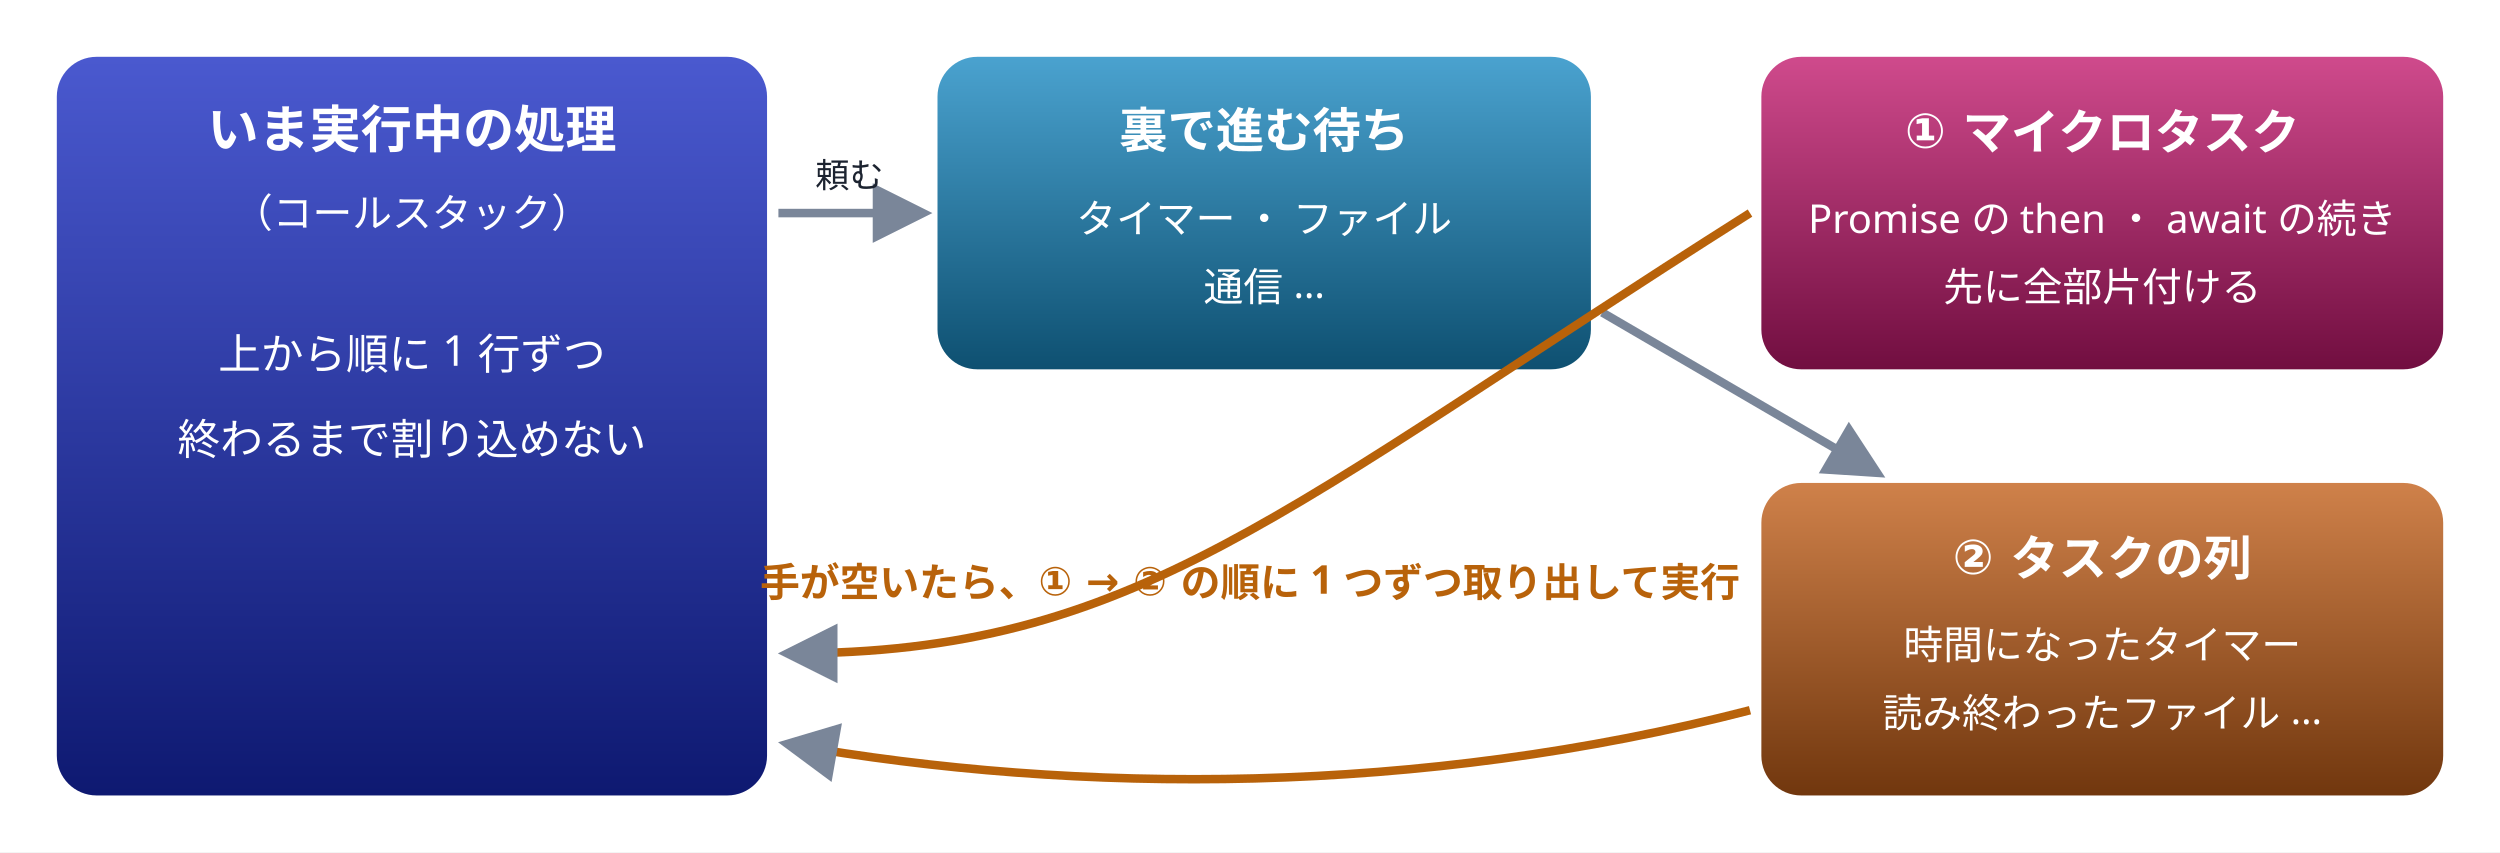
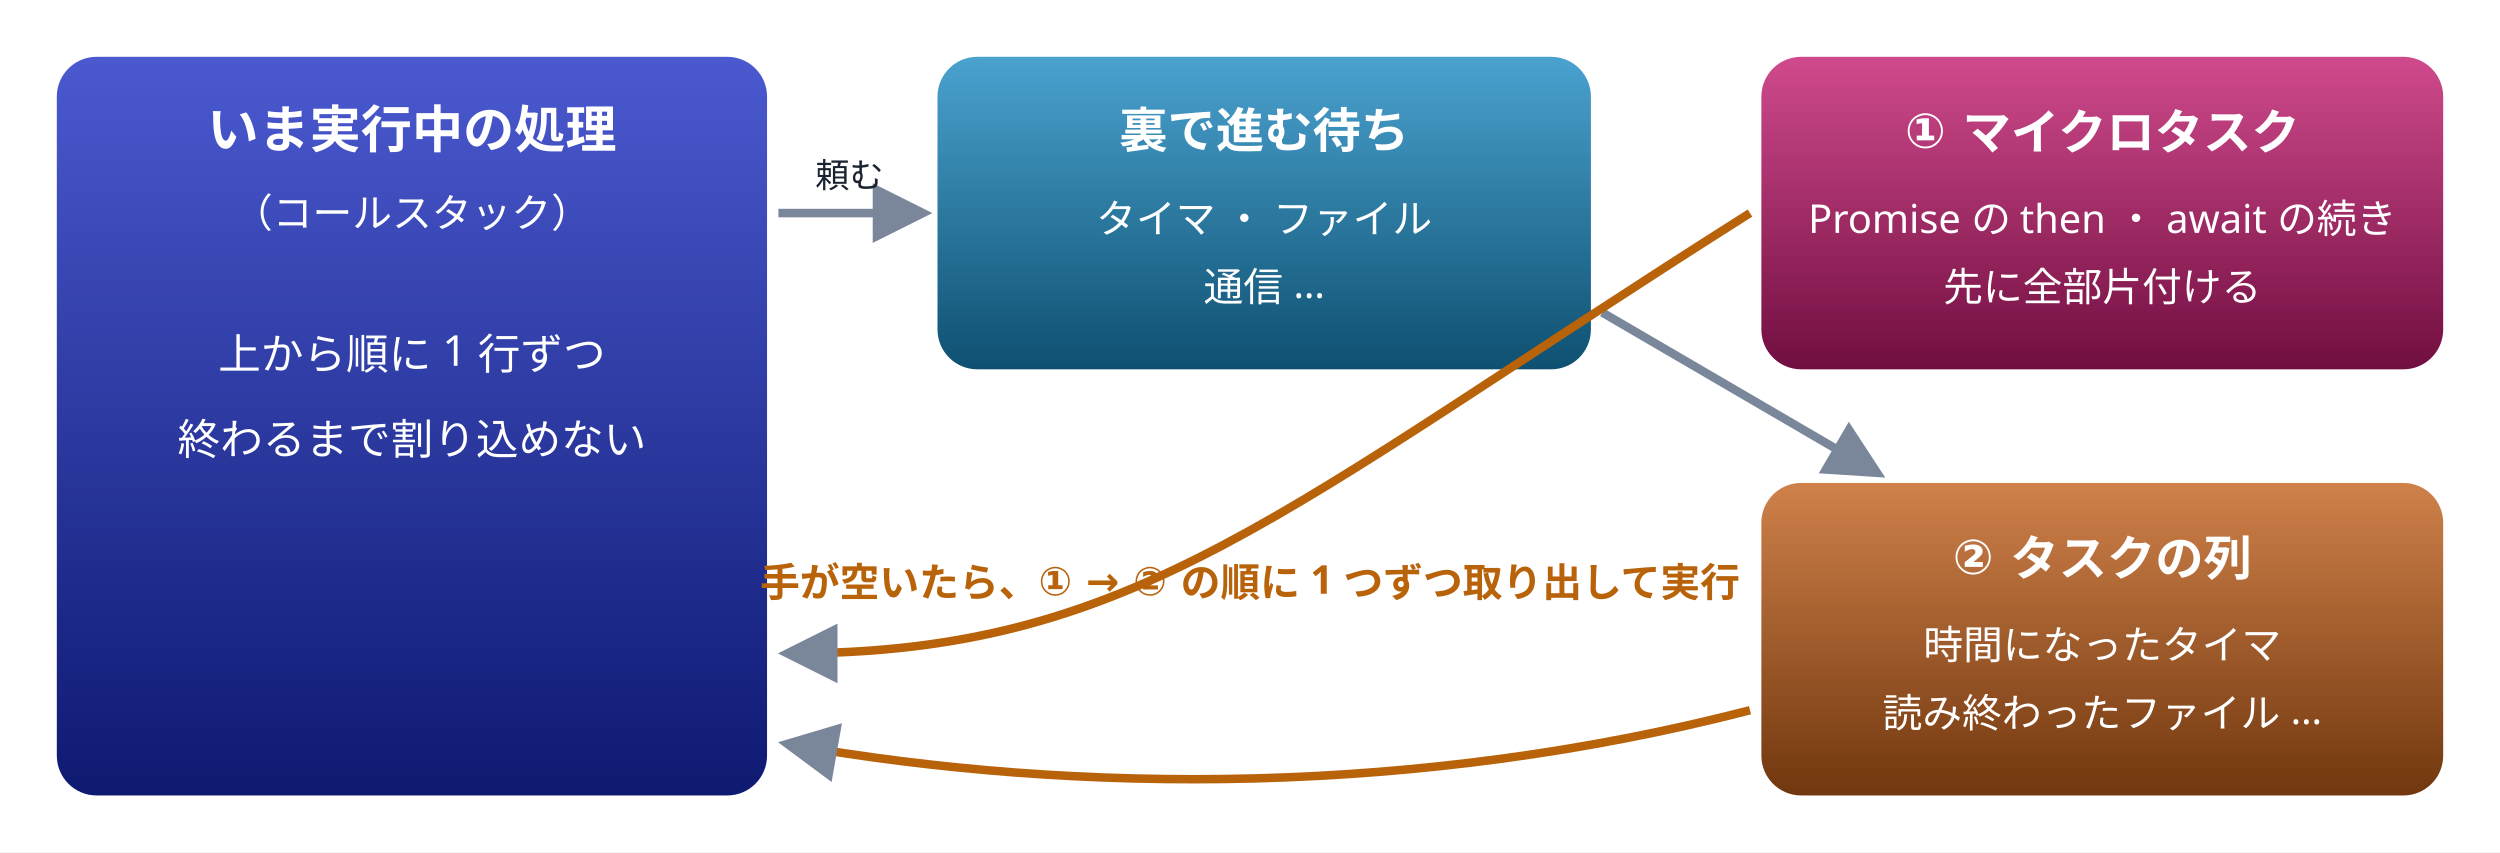
<svg xmlns="http://www.w3.org/2000/svg" viewBox="0 0 880 300" width="880" height="300" role="img" aria-label="イベントループの仕組み" font-family="Segoe UI, Yu Gothic UI, Meiryo, sans-serif">
  <defs>
    <linearGradient id="i1" x1="0" y1="1" x2="0" y2="0">
      <stop offset="0" stop-color="hsl(233.3,78%,25%)" />
      <stop offset="1" stop-color="hsl(233.3,58%,55%)" />
    </linearGradient>
    <linearGradient id="i2" x1="0" y1="1" x2="0" y2="0">
      <stop offset="0" stop-color="hsl(25,78%,25%)" />
      <stop offset="1" stop-color="hsl(25,58%,55%)" />
    </linearGradient>
    <linearGradient id="i3" x1="0" y1="1" x2="0" y2="0">
      <stop offset="0" stop-color="hsl(330,78%,25%)" />
      <stop offset="1" stop-color="hsl(330,58%,55%)" />
    </linearGradient>
    <linearGradient id="i4" x1="0" y1="1" x2="0" y2="0">
      <stop offset="0" stop-color="hsl(200,78%,25%)" />
      <stop offset="1" stop-color="hsl(200,58%,55%)" />
    </linearGradient>
    <marker id="i5" viewBox="0 0 10 10" refX="8" refY="5" markerWidth="7" markerHeight="7" orient="auto">
      <path d="M0 0 10 5 0 10z" fill="#7a8699" />
    </marker>
  </defs>
  <rect width="100%" height="100%" fill="#ffffff" />
  <rect x="20" y="20" width="250" height="260" rx="14" fill="url(#i1)" />
  <text x="145" y="52" fill="#fff" font-size="18" font-weight="700" text-anchor="middle">いま実行中の処理</text>
  <text x="145" y="80" fill="#fff" font-size="14" text-anchor="middle">（コールスタック）</text>
  <text x="145" y="130" fill="#fff" font-size="15" text-anchor="middle">上から順に 1 行ずつ</text>
  <text x="145" y="160" fill="#fff" font-size="15" text-anchor="middle">終わるまで割り込めない</text>
  <rect x="330" y="20" width="230" height="110" rx="14" fill="url(#i4)" />
  <text x="445" y="52" fill="#fff" font-size="17" font-weight="700" text-anchor="middle">裏で進む待ち</text>
-   <text x="445" y="82" fill="#fff" font-size="14" text-anchor="middle">タイマー ・ ファイル</text>
+   <text x="445" y="82" fill="#fff" font-size="14" text-anchor="middle">タイマ ・ ファイル</text>
  <text x="445" y="106" fill="#fff" font-size="14" text-anchor="middle">通信 …</text>
  <rect x="620" y="20" width="240" height="110" rx="14" fill="url(#i3)" />
  <text x="740" y="52" fill="#fff" font-size="17" font-weight="700" text-anchor="middle">① マイクロタスク</text>
  <text x="740" y="82" fill="#fff" font-size="14" text-anchor="middle">Promise の then ・ await の続き</text>
  <text x="740" y="106" fill="#fff" font-size="14" text-anchor="middle">先に全部片付ける</text>
  <rect x="620" y="170" width="240" height="110" rx="14" fill="url(#i2)" />
  <text x="740" y="202" fill="#fff" font-size="17" font-weight="700" text-anchor="middle">② タスクの列</text>
-   <text x="740" y="232" fill="#fff" font-size="14" text-anchor="middle">時間になったタイマー</text>
+   <text x="740" y="232" fill="#fff" font-size="14" text-anchor="middle">時間になったタイマ</text>
  <text x="740" y="256" fill="#fff" font-size="14" text-anchor="middle">読み終わったファイル …</text>
  <line x1="274" y1="75" x2="324" y2="75" stroke="#7a8699" stroke-width="3" marker-end="url(#i5)" />
  <text x="299" y="66" fill="#1c2330" font-size="12" text-anchor="middle">頼む</text>
  <line x1="564" y1="110" x2="660" y2="166" stroke="#7a8699" stroke-width="3" marker-end="url(#i5)" />
  <path d="M616 75 C 450 180, 400 230, 278 230" fill="none" stroke="#b8620a" stroke-width="3" marker-end="url(#i5)" />
  <path d="M616 250 C 500 280, 380 280, 278 262" fill="none" stroke="#b8620a" stroke-width="3" marker-end="url(#i5)" />
  <text x="440" y="210" fill="#b8620a" font-size="14" font-weight="700" text-anchor="middle">手が空いたら、① → ② の順に 1 つずつ取り出して実行</text>
</svg>
